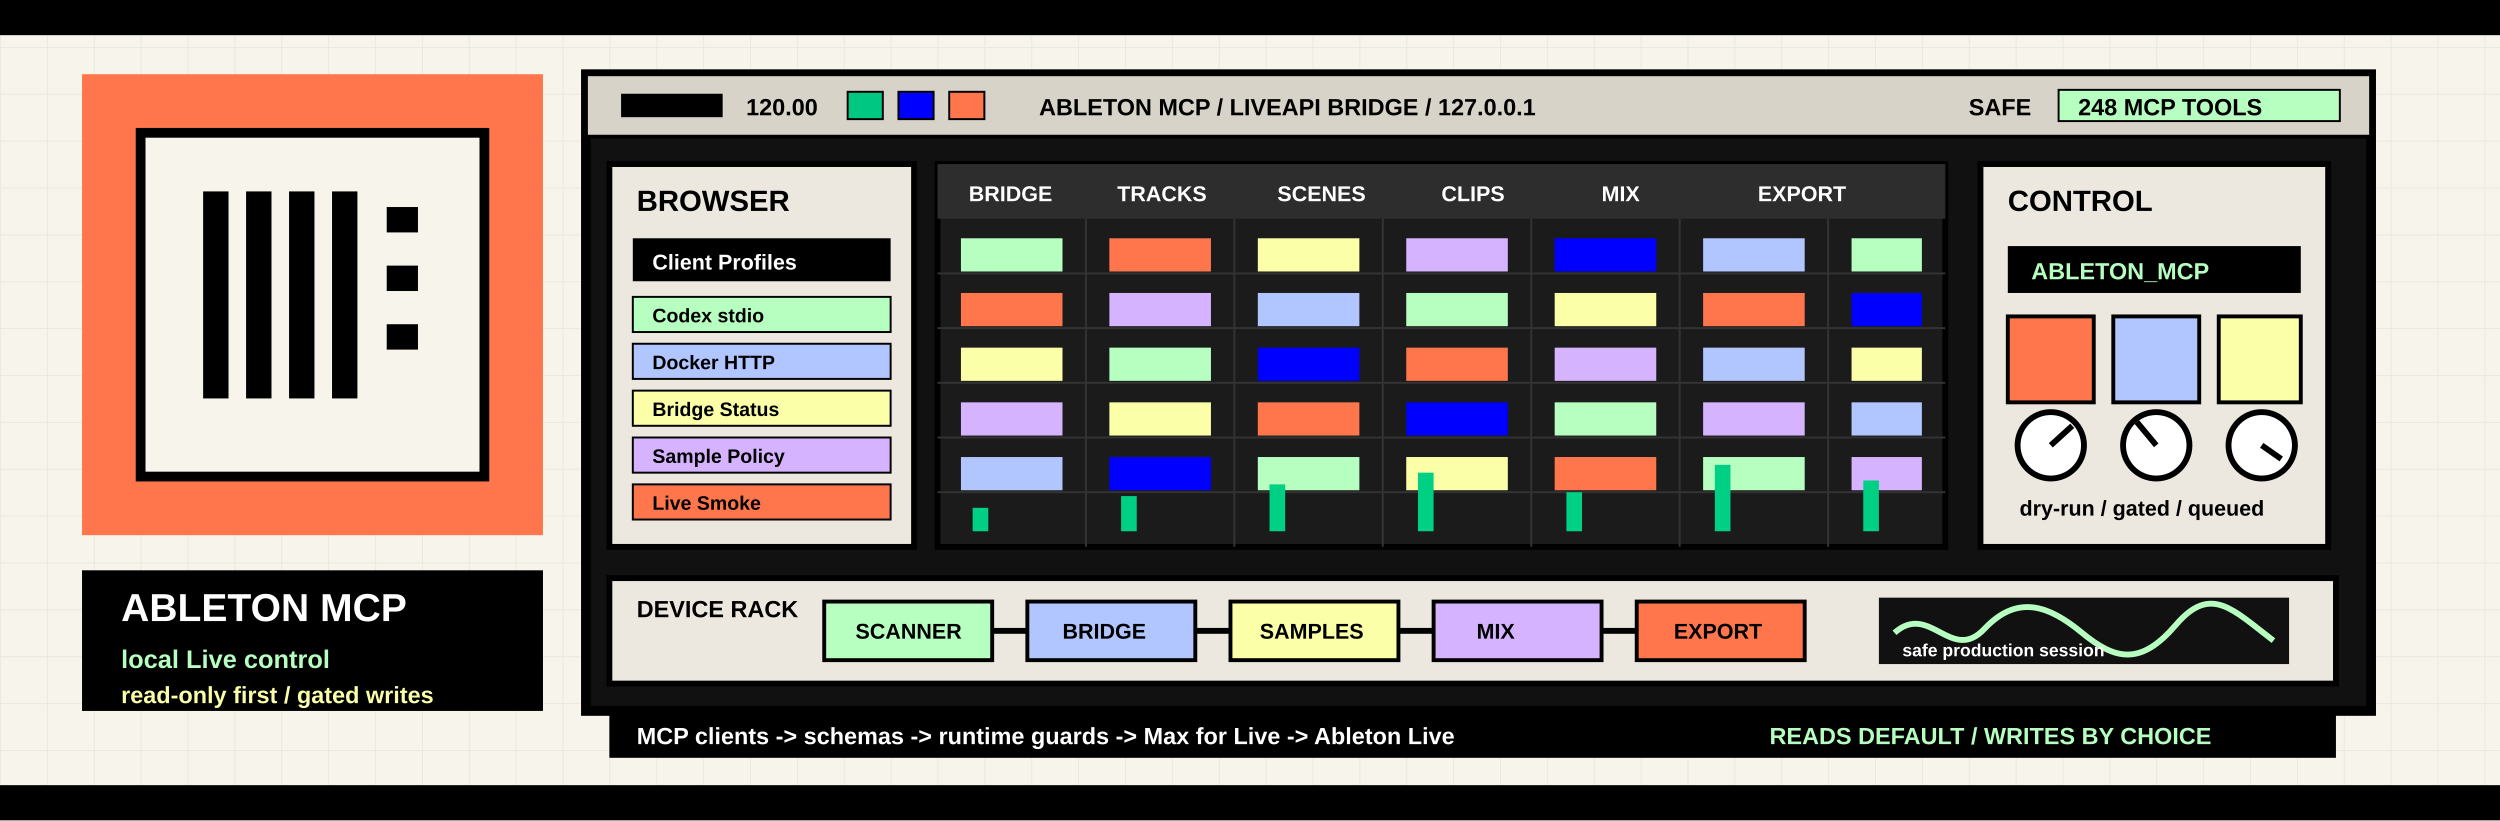
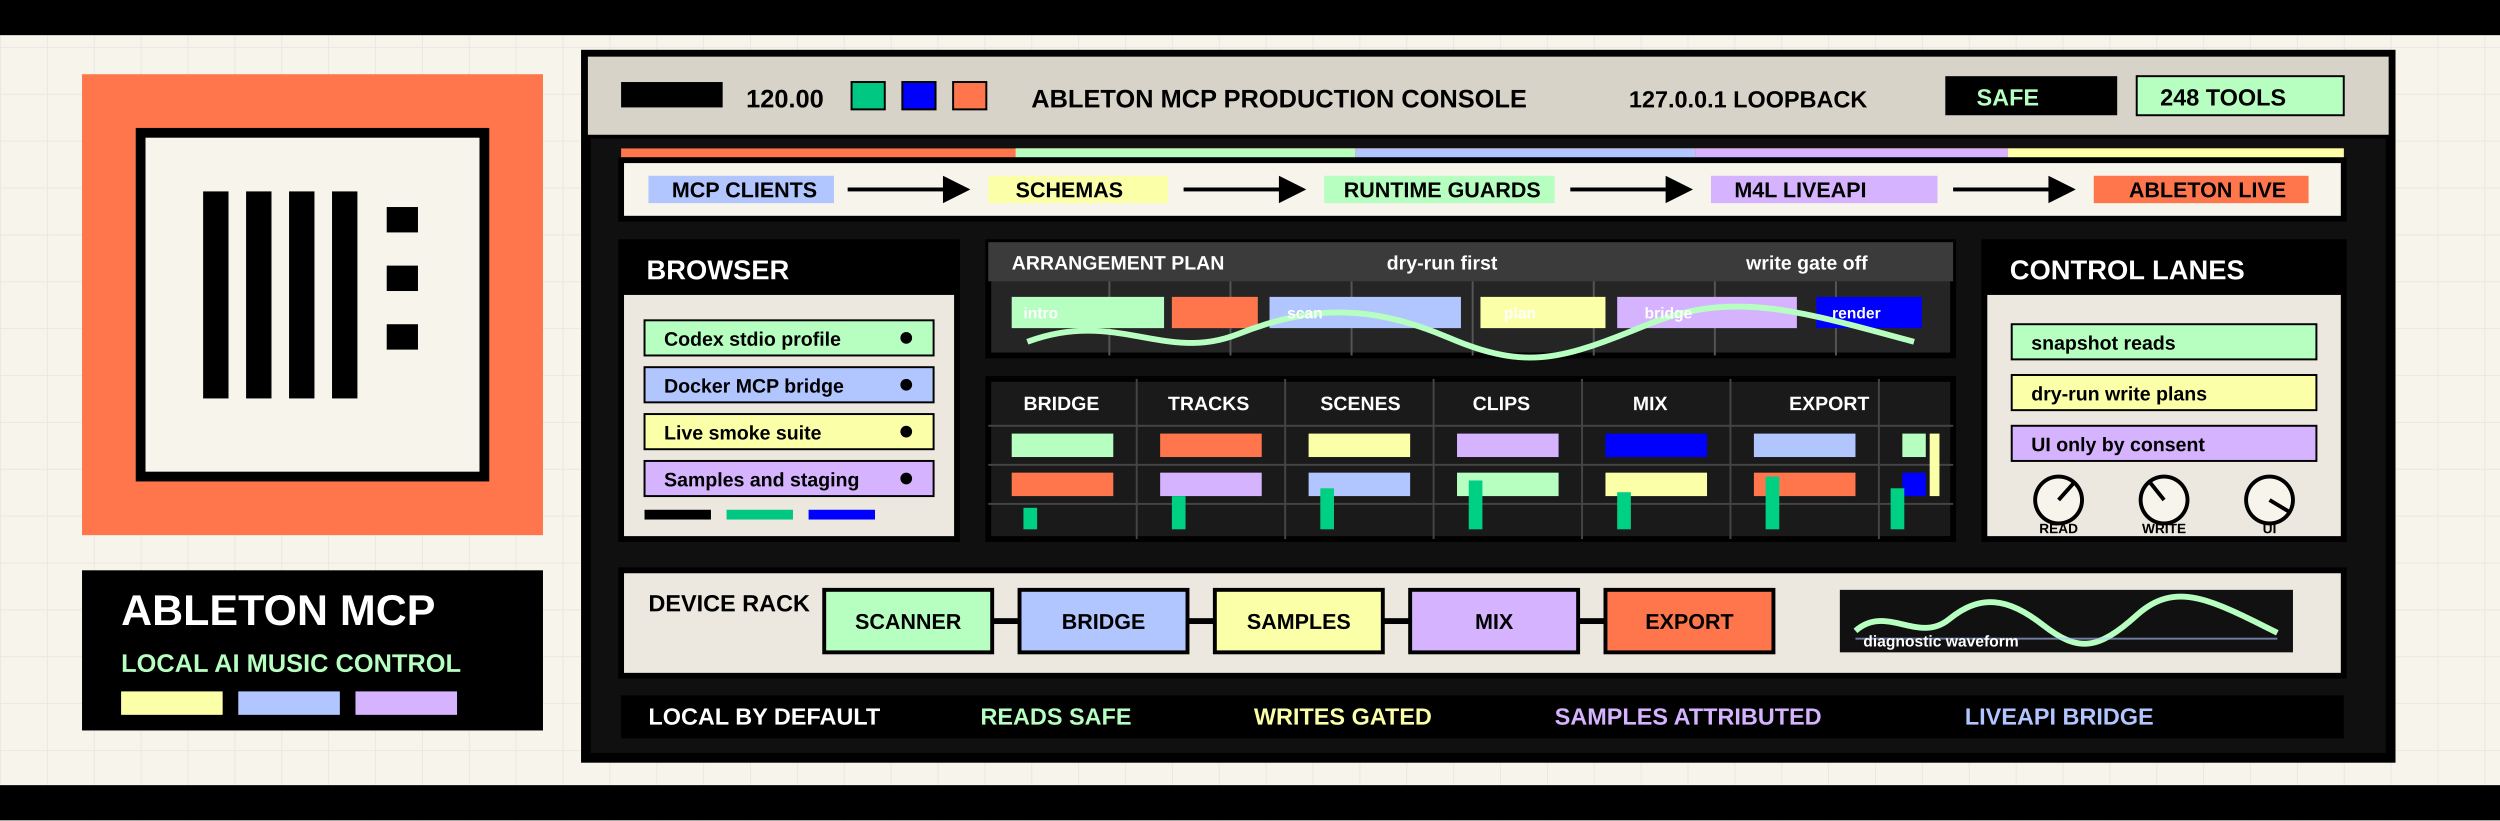
<svg xmlns="http://www.w3.org/2000/svg" width="1280" height="420" viewBox="0 0 1280 420" role="img" aria-labelledby="title desc">
  <defs>
    <pattern id="pageGrid" width="24" height="24" patternUnits="userSpaceOnUse">
      <path d="M24 0H0V24" fill="none" stroke="#000" stroke-opacity="0.045" stroke-width="1" />
    </pattern>
-     <pattern id="panelGrid" width="18" height="18" patternUnits="userSpaceOnUse">
-       <path d="M18 0H0V18" fill="none" stroke="#000" stroke-opacity="0.08" stroke-width="1" />
+     <pattern id="panelGrid" width="16" height="16" patternUnits="userSpaceOnUse">
+       <path d="M16 0H0V16" fill="none" stroke="#000" stroke-opacity="0.075" stroke-width="1" />
    </pattern>
+     <marker id="arrow" viewBox="0 0 10 10" refX="8" refY="5" markerWidth="7" markerHeight="7" orient="auto-start-reverse">
+       <path d="M0 0L10 5L0 10Z" fill="#000" />
+     </marker>
  </defs>
  <rect width="1280" height="420" fill="#f7f4ec" />
  <rect width="1280" height="420" fill="url(#pageGrid)" />
  <rect x="0" y="0" width="1280" height="18" fill="#000" />
  <rect x="0" y="402" width="1280" height="18" fill="#000" />
-   <rect x="42" y="38" width="236" height="236" fill="#ff764d" />
-   <rect x="72" y="68" width="176" height="176" fill="#f7f4ec" stroke="#000" stroke-width="5" />
-   <g fill="#000">
-     <rect x="104" y="98" width="13" height="106" />
-     <rect x="126" y="98" width="13" height="106" />
-     <rect x="148" y="98" width="13" height="106" />
-     <rect x="170" y="98" width="13" height="106" />
-     <rect x="198" y="106" width="16" height="13" />
-     <rect x="198" y="136" width="16" height="13" />
-     <rect x="198" y="166" width="16" height="13" />
+   <rect x="930" y="28" width="294" height="58" fill="#b6ffc0" />
+   <rect x="622" y="56" width="218" height="62" fill="#b1c5ff" />
+   <rect x="774" y="248" width="424" height="80" fill="#d5b3ff" />
+   <rect x="492" y="320" width="222" height="48" fill="#fbffa7" />
+   <g id="brand-lockup">
+     <rect x="42" y="38" width="236" height="236" fill="#ff764d" />
+     <rect x="72" y="68" width="176" height="176" fill="#f7f4ec" stroke="#000" stroke-width="5" />
+     <g fill="#000">
+       <rect x="104" y="98" width="13" height="106" />
+       <rect x="126" y="98" width="13" height="106" />
+       <rect x="148" y="98" width="13" height="106" />
+       <rect x="170" y="98" width="13" height="106" />
+       <rect x="198" y="106" width="16" height="13" />
+       <rect x="198" y="136" width="16" height="13" />
+       <rect x="198" y="166" width="16" height="13" />
+     </g>
+     <g font-family="Arial, Helvetica, sans-serif" font-weight="900">
+       <rect x="42" y="292" width="236" height="82" fill="#000" />
+       <text x="62" y="320" fill="#fff" font-size="22">ABLETON MCP</text>
+       <text x="62" y="344" fill="#b6ffc0" font-size="13">LOCAL AI MUSIC CONTROL</text>
+       <rect x="62" y="354" width="52" height="12" fill="#fbffa7" />
+       <rect x="122" y="354" width="52" height="12" fill="#b1c5ff" />
+       <rect x="182" y="354" width="52" height="12" fill="#d5b3ff" />
+     </g>
  </g>
-   <rect x="42" y="292" width="236" height="72" fill="#000" />
-   <text x="62" y="318" fill="#fff" font-family="Arial Black, Arial, Helvetica, sans-serif" font-size="20" font-weight="900">ABLETON MCP</text>
-   <text x="62" y="342" fill="#b6ffc0" font-family="Arial, Helvetica, sans-serif" font-size="13" font-weight="900">local Live control</text>
-   <text x="62" y="360" fill="#fbffa7" font-family="Arial, Helvetica, sans-serif" font-size="12" font-weight="800">read-only first / gated writes</text>
-   <rect x="300" y="38" width="914" height="326" fill="#111" stroke="#000" stroke-width="5" />
-   <rect x="300" y="38" width="914" height="32" fill="#d8d3c8" stroke="#000" stroke-width="2" />
-   <g font-family="Arial, Helvetica, sans-serif" font-weight="900" font-size="12">
-     <rect x="318" y="48" width="52" height="12" fill="#000" />
-     <text x="382" y="59" fill="#000">120.00</text>
-     <rect x="434" y="47" width="18" height="14" fill="#00c781" stroke="#000" stroke-width="1" />
-     <rect x="460" y="47" width="18" height="14" fill="#0000ff" stroke="#000" stroke-width="1" />
-     <rect x="486" y="47" width="18" height="14" fill="#ff764d" stroke="#000" stroke-width="1" />
-     <text x="532" y="59" fill="#000">ABLETON MCP  /  LIVEAPI BRIDGE  /  127.0.0.1</text>
-     <text x="1008" y="59" fill="#000">SAFE</text>
-     <rect x="1054" y="46" width="144" height="16" fill="#b6ffc0" stroke="#000" stroke-width="1" />
-     <text x="1064" y="59" fill="#000">248 MCP TOOLS</text>
-   </g>
-   <g transform="translate(312 84)" font-family="Arial, Helvetica, sans-serif">
-     <rect x="0" y="0" width="156" height="196" fill="#ece8df" stroke="#000" stroke-width="3" />
-     <text x="14" y="24" fill="#000" font-size="15" font-weight="900">BROWSER</text>
-     <rect x="12" y="38" width="132" height="22" fill="#000" />
-     <text x="22" y="54" fill="#fff" font-size="11" font-weight="800">Client Profiles</text>
-     <rect x="12" y="68" width="132" height="18" fill="#b6ffc0" stroke="#000" stroke-width="1" />
-     <text x="22" y="81" fill="#000" font-size="10" font-weight="800">Codex stdio</text>
-     <rect x="12" y="92" width="132" height="18" fill="#b1c5ff" stroke="#000" stroke-width="1" />
-     <text x="22" y="105" fill="#000" font-size="10" font-weight="800">Docker HTTP</text>
-     <rect x="12" y="116" width="132" height="18" fill="#fbffa7" stroke="#000" stroke-width="1" />
-     <text x="22" y="129" fill="#000" font-size="10" font-weight="800">Bridge Status</text>
-     <rect x="12" y="140" width="132" height="18" fill="#d5b3ff" stroke="#000" stroke-width="1" />
-     <text x="22" y="153" fill="#000" font-size="10" font-weight="800">Sample Policy</text>
-     <rect x="12" y="164" width="132" height="18" fill="#ff764d" stroke="#000" stroke-width="1" />
-     <text x="22" y="177" fill="#000" font-size="10" font-weight="800">Live Smoke</text>
-   </g>
-   <g transform="translate(480 84)">
-     <rect x="0" y="0" width="516" height="196" fill="#1b1b1b" stroke="#000" stroke-width="3" />
-     <rect x="0" y="0" width="516" height="28" fill="#2d2d2d" />
-     <g font-family="Arial, Helvetica, sans-serif" font-size="11" font-weight="900" fill="#fff">
-       <text x="16" y="19">BRIDGE</text>
-       <text x="92" y="19">TRACKS</text>
-       <text x="174" y="19">SCENES</text>
-       <text x="258" y="19">CLIPS</text>
-       <text x="340" y="19">MIX</text>
-       <text x="420" y="19">EXPORT</text>
-     </g>
-     <g stroke="#333" stroke-width="1">
-       <path d="M0 56H516M0 84H516M0 112H516M0 140H516M0 168H516" />
-       <path d="M76 28V196M152 28V196M228 28V196M304 28V196M380 28V196M456 28V196" />
-     </g>
-     <g>
-       <rect x="12" y="38" width="52" height="17" fill="#b6ffc0" />
-       <rect x="88" y="38" width="52" height="17" fill="#ff764d" />
-       <rect x="164" y="38" width="52" height="17" fill="#fbffa7" />
-       <rect x="240" y="38" width="52" height="17" fill="#d5b3ff" />
-       <rect x="316" y="38" width="52" height="17" fill="#0000ff" />
-       <rect x="392" y="38" width="52" height="17" fill="#b1c5ff" />
-       <rect x="468" y="38" width="36" height="17" fill="#b6ffc0" />
-       <rect x="12" y="66" width="52" height="17" fill="#ff764d" />
-       <rect x="88" y="66" width="52" height="17" fill="#d5b3ff" />
-       <rect x="164" y="66" width="52" height="17" fill="#b1c5ff" />
-       <rect x="240" y="66" width="52" height="17" fill="#b6ffc0" />
-       <rect x="316" y="66" width="52" height="17" fill="#fbffa7" />
-       <rect x="392" y="66" width="52" height="17" fill="#ff764d" />
-       <rect x="468" y="66" width="36" height="17" fill="#0000ff" />
-       <rect x="12" y="94" width="52" height="17" fill="#fbffa7" />
-       <rect x="88" y="94" width="52" height="17" fill="#b6ffc0" />
-       <rect x="164" y="94" width="52" height="17" fill="#0000ff" />
-       <rect x="240" y="94" width="52" height="17" fill="#ff764d" />
-       <rect x="316" y="94" width="52" height="17" fill="#d5b3ff" />
-       <rect x="392" y="94" width="52" height="17" fill="#b1c5ff" />
-       <rect x="468" y="94" width="36" height="17" fill="#fbffa7" />
-       <rect x="12" y="122" width="52" height="17" fill="#d5b3ff" />
-       <rect x="88" y="122" width="52" height="17" fill="#fbffa7" />
-       <rect x="164" y="122" width="52" height="17" fill="#ff764d" />
-       <rect x="240" y="122" width="52" height="17" fill="#0000ff" />
-       <rect x="316" y="122" width="52" height="17" fill="#b6ffc0" />
-       <rect x="392" y="122" width="52" height="17" fill="#d5b3ff" />
-       <rect x="468" y="122" width="36" height="17" fill="#b1c5ff" />
-       <rect x="12" y="150" width="52" height="17" fill="#b1c5ff" />
-       <rect x="88" y="150" width="52" height="17" fill="#0000ff" />
-       <rect x="164" y="150" width="52" height="17" fill="#b6ffc0" />
-       <rect x="240" y="150" width="52" height="17" fill="#fbffa7" />
-       <rect x="316" y="150" width="52" height="17" fill="#ff764d" />
-       <rect x="392" y="150" width="52" height="17" fill="#b6ffc0" />
-       <rect x="468" y="150" width="36" height="17" fill="#d5b3ff" />
-     </g>
-     <g fill="#00d084">
-       <rect x="18" y="176" width="8" height="12" />
-       <rect x="94" y="170" width="8" height="18" />
-       <rect x="170" y="164" width="8" height="24" />
-       <rect x="246" y="158" width="8" height="30" />
-       <rect x="322" y="168" width="8" height="20" />
-       <rect x="398" y="154" width="8" height="34" />
-       <rect x="474" y="162" width="8" height="26" />
-     </g>
-   </g>
-   <g transform="translate(1014 84)" font-family="Arial, Helvetica, sans-serif">
-     <rect x="0" y="0" width="178" height="196" fill="#ece8df" stroke="#000" stroke-width="3" />
-     <text x="14" y="24" fill="#000" font-size="15" font-weight="900">CONTROL</text>
-     <rect x="14" y="42" width="150" height="24" fill="#000" />
-     <text x="26" y="59" fill="#b6ffc0" font-size="12" font-weight="900">ABLETON_MCP</text>
-     <rect x="14" y="78" width="44" height="44" fill="#ff764d" stroke="#000" stroke-width="2" />
-     <rect x="68" y="78" width="44" height="44" fill="#b1c5ff" stroke="#000" stroke-width="2" />
-     <rect x="122" y="78" width="42" height="44" fill="#fbffa7" stroke="#000" stroke-width="2" />
-     <circle cx="36" cy="144" r="17" fill="#fff" stroke="#000" stroke-width="3" />
-     <circle cx="90" cy="144" r="17" fill="#fff" stroke="#000" stroke-width="3" />
-     <circle cx="144" cy="144" r="17" fill="#fff" stroke="#000" stroke-width="3" />
-     <path d="M36 144L47 134M90 144L80 132M144 144L154 151" stroke="#000" stroke-width="3" />
-     <text x="20" y="180" fill="#000" font-size="11" font-weight="900">dry-run / gated / queued</text>
-   </g>
-   <g transform="translate(312 296)" font-family="Arial, Helvetica, sans-serif">
-     <rect x="0" y="0" width="884" height="54" fill="#ece8df" stroke="#000" stroke-width="3" />
-     <text x="14" y="20" fill="#000" font-size="12" font-weight="900">DEVICE RACK</text>
-     <g>
-       <rect x="110" y="12" width="86" height="30" fill="#b6ffc0" stroke="#000" stroke-width="2" />
-       <text x="126" y="31" fill="#000" font-size="11" font-weight="900">SCANNER</text>
-       <rect x="214" y="12" width="86" height="30" fill="#b1c5ff" stroke="#000" stroke-width="2" />
-       <text x="232" y="31" fill="#000" font-size="11" font-weight="900">BRIDGE</text>
-       <rect x="318" y="12" width="86" height="30" fill="#fbffa7" stroke="#000" stroke-width="2" />
-       <text x="333" y="31" fill="#000" font-size="11" font-weight="900">SAMPLES</text>
-       <rect x="422" y="12" width="86" height="30" fill="#d5b3ff" stroke="#000" stroke-width="2" />
-       <text x="444" y="31" fill="#000" font-size="11" font-weight="900">MIX</text>
-       <rect x="526" y="12" width="86" height="30" fill="#ff764d" stroke="#000" stroke-width="2" />
-       <text x="545" y="31" fill="#000" font-size="11" font-weight="900">EXPORT</text>
-       <path d="M196 27H214M300 27H318M404 27H422M508 27H526" stroke="#000" stroke-width="3" />
-     </g>
-     <g transform="translate(650 10)">
-       <rect x="0" y="0" width="210" height="34" fill="#111" />
-       <path d="M8 18 C26 2 37 34 54 16 S87 4 104 18 S134 35 152 14 S181 6 202 22" fill="none" stroke="#b6ffc0" stroke-width="3" />
-       <text x="12" y="30" fill="#fff" font-size="9" font-weight="800">safe production session</text>
-     </g>
-   </g>
-   <g transform="translate(312 364)" font-family="Arial, Helvetica, sans-serif">
-     <rect x="0" y="0" width="884" height="24" fill="#000" />
-     <text x="14" y="17" fill="#fff" font-size="12" font-weight="900">MCP clients -&gt; schemas -&gt; runtime guards -&gt; Max for Live -&gt; Ableton Live</text>
-     <text x="594" y="17" fill="#b6ffc0" font-size="12" font-weight="900">READS DEFAULT / WRITES BY CHOICE</text>
+   <g id="console" font-family="Arial, Helvetica, sans-serif">
+     <rect x="300" y="28" width="924" height="360" fill="#101010" stroke="#000" stroke-width="5" />
+     <g id="transport">
+       <rect x="300" y="28" width="924" height="42" fill="#d8d3c8" stroke="#000" stroke-width="2" />
+       <rect x="318" y="42" width="52" height="13" fill="#000" />
+       <text x="382" y="55" fill="#000" font-size="13" font-weight="900">120.00</text>
+       <rect x="436" y="42" width="17" height="14" fill="#00c781" stroke="#000" stroke-width="1" />
+       <rect x="462" y="42" width="17" height="14" fill="#0000ff" stroke="#000" stroke-width="1" />
+       <rect x="488" y="42" width="17" height="14" fill="#ff764d" stroke="#000" stroke-width="1" />
+       <text x="528" y="55" fill="#000" font-size="13" font-weight="900">ABLETON MCP PRODUCTION CONSOLE</text>
+       <text x="834" y="55" fill="#000" font-size="12" font-weight="900">127.0.0.1 LOOPBACK</text>
+       <rect x="996" y="39" width="88" height="20" fill="#000" />
+       <text x="1012" y="54" fill="#b6ffc0" font-size="12" font-weight="900">SAFE</text>
+       <rect x="1094" y="39" width="106" height="20" fill="#b6ffc0" stroke="#000" stroke-width="1" />
+       <text x="1106" y="54" fill="#000" font-size="12" font-weight="900">248 TOOLS</text>
+     </g>
+     <g id="routing">
+       <rect x="318" y="76" width="882" height="6" fill="#ff764d" />
+       <rect x="520" y="76" width="174" height="6" fill="#b6ffc0" />
+       <rect x="694" y="76" width="174" height="6" fill="#b1c5ff" />
+       <rect x="868" y="76" width="160" height="6" fill="#d5b3ff" />
+       <rect x="1028" y="76" width="172" height="6" fill="#fbffa7" />
+       <rect x="318" y="82" width="882" height="30" fill="#f7f4ec" stroke="#000" stroke-width="3" />
+       <g font-size="11" font-weight="900">
+         <rect x="332" y="90" width="95" height="14" fill="#b1c5ff" />
+         <text x="344" y="101" fill="#000">MCP CLIENTS</text>
+         <path d="M434 97H494" stroke="#000" stroke-width="2" marker-end="url(#arrow)" />
+         <rect x="506" y="90" width="92" height="14" fill="#fbffa7" />
+         <text x="520" y="101" fill="#000">SCHEMAS</text>
+         <path d="M606 97H666" stroke="#000" stroke-width="2" marker-end="url(#arrow)" />
+         <rect x="678" y="90" width="118" height="14" fill="#b6ffc0" />
+         <text x="688" y="101" fill="#000">RUNTIME GUARDS</text>
+         <path d="M804 97H864" stroke="#000" stroke-width="2" marker-end="url(#arrow)" />
+         <rect x="876" y="90" width="116" height="14" fill="#d5b3ff" />
+         <text x="888" y="101" fill="#000">M4L LIVEAPI</text>
+         <path d="M1000 97H1060" stroke="#000" stroke-width="2" marker-end="url(#arrow)" />
+         <rect x="1072" y="90" width="110" height="14" fill="#ff764d" />
+         <text x="1090" y="101" fill="#000">ABLETON LIVE</text>
+       </g>
+     </g>
+     <g id="browser" transform="translate(318 124)">
+       <rect x="0" y="0" width="172" height="152" fill="#ece8df" stroke="#000" stroke-width="3" />
+       <rect x="0" y="0" width="172" height="27" fill="#000" />
+       <text x="13" y="19" fill="#fff" font-size="14" font-weight="900">BROWSER</text>
+       <g font-size="10" font-weight="900">
+         <rect x="12" y="40" width="148" height="18" fill="#b6ffc0" stroke="#000" stroke-width="1" />
+         <text x="22" y="53" fill="#000">Codex stdio profile</text>
+         <rect x="12" y="64" width="148" height="18" fill="#b1c5ff" stroke="#000" stroke-width="1" />
+         <text x="22" y="77" fill="#000">Docker MCP bridge</text>
+         <rect x="12" y="88" width="148" height="18" fill="#fbffa7" stroke="#000" stroke-width="1" />
+         <text x="22" y="101" fill="#000">Live smoke suite</text>
+         <rect x="12" y="112" width="148" height="18" fill="#d5b3ff" stroke="#000" stroke-width="1" />
+         <text x="22" y="125" fill="#000">Samples and staging</text>
+         <rect x="12" y="137" width="34" height="5" fill="#000" />
+         <rect x="54" y="137" width="34" height="5" fill="#00c781" />
+         <rect x="96" y="137" width="34" height="5" fill="#0000ff" />
+       </g>
+       <g fill="#000">
+         <circle cx="146" cy="49" r="3" />
+         <circle cx="146" cy="73" r="3" />
+         <circle cx="146" cy="97" r="3" />
+         <circle cx="146" cy="121" r="3" />
+       </g>
+     </g>
+     <g id="arrangement" transform="translate(506 124)">
+       <rect x="0" y="0" width="494" height="58" fill="#252525" stroke="#000" stroke-width="3" />
+       <rect x="0" y="0" width="494" height="20" fill="#3b3b3b" />
+       <g fill="#fff" font-size="10" font-weight="900">
+         <text x="12" y="14">ARRANGEMENT PLAN</text>
+         <text x="204" y="14">dry-run first</text>
+         <text x="388" y="14">write gate off</text>
+       </g>
+       <g stroke="#555" stroke-width="1">
+         <path d="M62 20V58M124 20V58M186 20V58M248 20V58M310 20V58M372 20V58M434 20V58" />
+       </g>
+       <rect x="12" y="28" width="78" height="16" fill="#b6ffc0" />
+       <rect x="94" y="28" width="44" height="16" fill="#ff764d" />
+       <rect x="144" y="28" width="98" height="16" fill="#b1c5ff" />
+       <rect x="252" y="28" width="64" height="16" fill="#fbffa7" />
+       <rect x="322" y="28" width="92" height="16" fill="#d5b3ff" />
+       <rect x="424" y="28" width="54" height="16" fill="#0000ff" />
+       <path d="M20 51C66 34 90 62 128 47S196 32 236 49S294 60 338 42S418 36 474 51" fill="none" stroke="#b6ffc0" stroke-width="3" />
+       <g fill="#fff" font-size="8" font-weight="900">
+         <text x="18" y="39">intro</text>
+         <text x="153" y="39">scan</text>
+         <text x="264" y="39">plan</text>
+         <text x="336" y="39">bridge</text>
+         <text x="432" y="39">render</text>
+       </g>
+     </g>
+     <g id="session-grid" transform="translate(506 194)">
+       <rect x="0" y="0" width="494" height="82" fill="#1a1a1a" stroke="#000" stroke-width="3" />
+       <g fill="#fff" font-size="10" font-weight="900">
+         <text x="18" y="16">BRIDGE</text>
+         <text x="92" y="16">TRACKS</text>
+         <text x="170" y="16">SCENES</text>
+         <text x="248" y="16">CLIPS</text>
+         <text x="330" y="16">MIX</text>
+         <text x="410" y="16">EXPORT</text>
+       </g>
+       <g stroke="#444" stroke-width="1">
+         <path d="M0 24H494M0 44H494M0 64H494" />
+         <path d="M76 0V82M152 0V82M228 0V82M304 0V82M380 0V82M456 0V82" />
+       </g>
+       <g>
+         <rect x="12" y="28" width="52" height="12" fill="#b6ffc0" />
+         <rect x="88" y="28" width="52" height="12" fill="#ff764d" />
+         <rect x="164" y="28" width="52" height="12" fill="#fbffa7" />
+         <rect x="240" y="28" width="52" height="12" fill="#d5b3ff" />
+         <rect x="316" y="28" width="52" height="12" fill="#0000ff" />
+         <rect x="392" y="28" width="52" height="12" fill="#b1c5ff" />
+         <rect x="12" y="48" width="52" height="12" fill="#ff764d" />
+         <rect x="88" y="48" width="52" height="12" fill="#d5b3ff" />
+         <rect x="164" y="48" width="52" height="12" fill="#b1c5ff" />
+         <rect x="240" y="48" width="52" height="12" fill="#b6ffc0" />
+         <rect x="316" y="48" width="52" height="12" fill="#fbffa7" />
+         <rect x="392" y="48" width="52" height="12" fill="#ff764d" />
+         <rect x="468" y="28" width="12" height="12" fill="#b6ffc0" />
+         <rect x="468" y="48" width="12" height="12" fill="#0000ff" />
+         <rect x="482" y="28" width="5" height="32" fill="#fbffa7" />
+       </g>
+       <g fill="#00d084">
+         <rect x="18" y="66" width="7" height="11" />
+         <rect x="94" y="60" width="7" height="17" />
+         <rect x="170" y="56" width="7" height="21" />
+         <rect x="246" y="52" width="7" height="25" />
+         <rect x="322" y="58" width="7" height="19" />
+         <rect x="398" y="50" width="7" height="27" />
+         <rect x="462" y="56" width="7" height="21" />
+       </g>
+     </g>
+     <g id="inspector" transform="translate(1016 124)">
+       <rect x="0" y="0" width="184" height="152" fill="#ece8df" stroke="#000" stroke-width="3" />
+       <rect x="0" y="0" width="184" height="27" fill="#000" />
+       <text x="13" y="19" fill="#fff" font-size="14" font-weight="900">CONTROL LANES</text>
+       <rect x="14" y="42" width="156" height="18" fill="#b6ffc0" stroke="#000" stroke-width="1" />
+       <rect x="14" y="68" width="156" height="18" fill="#fbffa7" stroke="#000" stroke-width="1" />
+       <rect x="14" y="94" width="156" height="18" fill="#d5b3ff" stroke="#000" stroke-width="1" />
+       <text x="24" y="55" fill="#000" font-size="10" font-weight="900">snapshot reads</text>
+       <text x="24" y="81" fill="#000" font-size="10" font-weight="900">dry-run write plans</text>
+       <text x="24" y="107" fill="#000" font-size="10" font-weight="900">UI only by consent</text>
+       <g stroke="#000" stroke-width="2" fill="#f7f4ec">
+         <circle cx="38" cy="132" r="12" />
+         <circle cx="92" cy="132" r="12" />
+         <circle cx="146" cy="132" r="12" />
+         <path d="M38 132L46 123M92 132L84 122M146 132L156 138" />
+       </g>
+       <g fill="#000" font-size="7" font-weight="900" text-anchor="middle">
+         <text x="38" y="149">READ</text>
+         <text x="92" y="149">WRITE</text>
+         <text x="146" y="149">UI</text>
+       </g>
+     </g>
+     <g id="device-rack" transform="translate(318 292)">
+       <rect x="0" y="0" width="882" height="54" fill="#ece8df" stroke="#000" stroke-width="3" />
+       <text x="14" y="21" fill="#000" font-size="12" font-weight="900">DEVICE RACK</text>
+       <g font-size="11" font-weight="900" text-anchor="middle">
+         <rect x="104" y="10" width="86" height="32" fill="#b6ffc0" stroke="#000" stroke-width="2" />
+         <text x="147" y="30" fill="#000">SCANNER</text>
+         <rect x="204" y="10" width="86" height="32" fill="#b1c5ff" stroke="#000" stroke-width="2" />
+         <text x="247" y="30" fill="#000">BRIDGE</text>
+         <rect x="304" y="10" width="86" height="32" fill="#fbffa7" stroke="#000" stroke-width="2" />
+         <text x="347" y="30" fill="#000">SAMPLES</text>
+         <rect x="404" y="10" width="86" height="32" fill="#d5b3ff" stroke="#000" stroke-width="2" />
+         <text x="447" y="30" fill="#000">MIX</text>
+         <rect x="504" y="10" width="86" height="32" fill="#ff764d" stroke="#000" stroke-width="2" />
+         <text x="547" y="30" fill="#000">EXPORT</text>
+       </g>
+       <path d="M190 26H204M290 26H304M390 26H404M490 26H504" stroke="#000" stroke-width="3" />
+       <g transform="translate(624 10)">
+         <rect x="0" y="0" width="232" height="32" fill="#111" />
+         <path d="M8 21C24 7 40 28 56 15S86 4 104 18S132 31 152 13S190 5 224 22" fill="none" stroke="#b6ffc0" stroke-width="3" />
+         <path d="M8 25H224" stroke="#b1c5ff" stroke-opacity="0.6" stroke-width="1" />
+         <text x="12" y="29" fill="#fff" font-size="8" font-weight="800">diagnostic waveform</text>
+       </g>
+     </g>
+     <g id="footer" transform="translate(318 356)">
+       <rect x="0" y="0" width="882" height="22" fill="#000" />
+       <text x="14" y="15" fill="#fff" font-size="12" font-weight="900">LOCAL BY DEFAULT</text>
+       <text x="184" y="15" fill="#b6ffc0" font-size="12" font-weight="900">READS SAFE</text>
+       <text x="324" y="15" fill="#fbffa7" font-size="12" font-weight="900">WRITES GATED</text>
+       <text x="478" y="15" fill="#d5b3ff" font-size="12" font-weight="900">SAMPLES ATTRIBUTED</text>
+       <text x="688" y="15" fill="#b1c5ff" font-size="12" font-weight="900">LIVEAPI BRIDGE</text>
+     </g>
  </g>
</svg>
